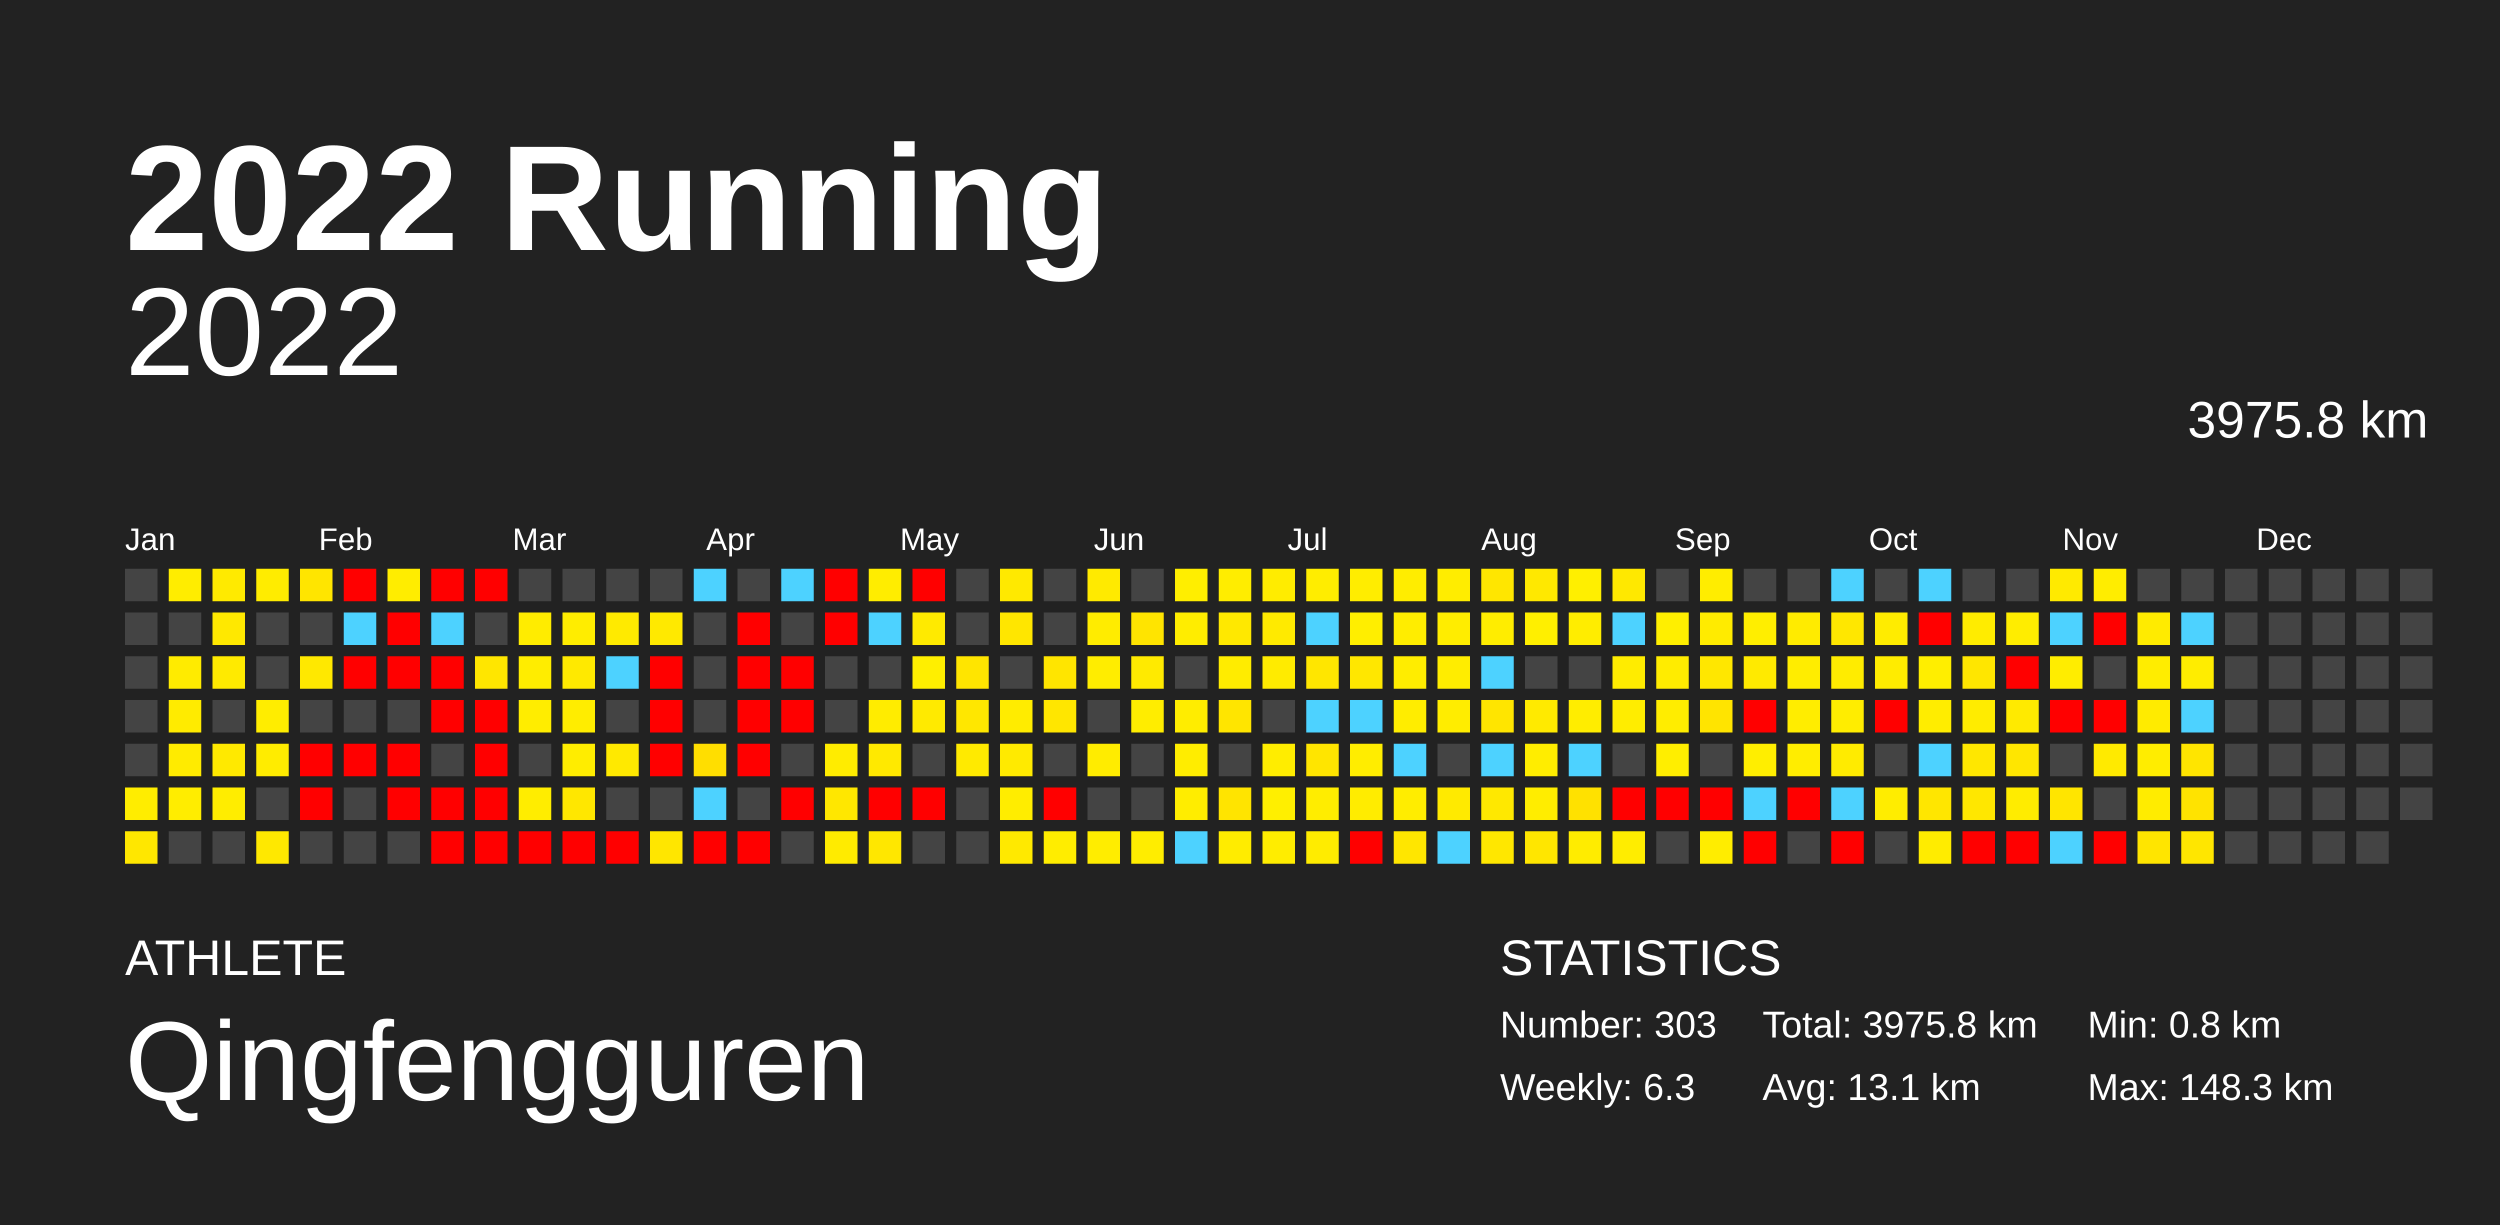
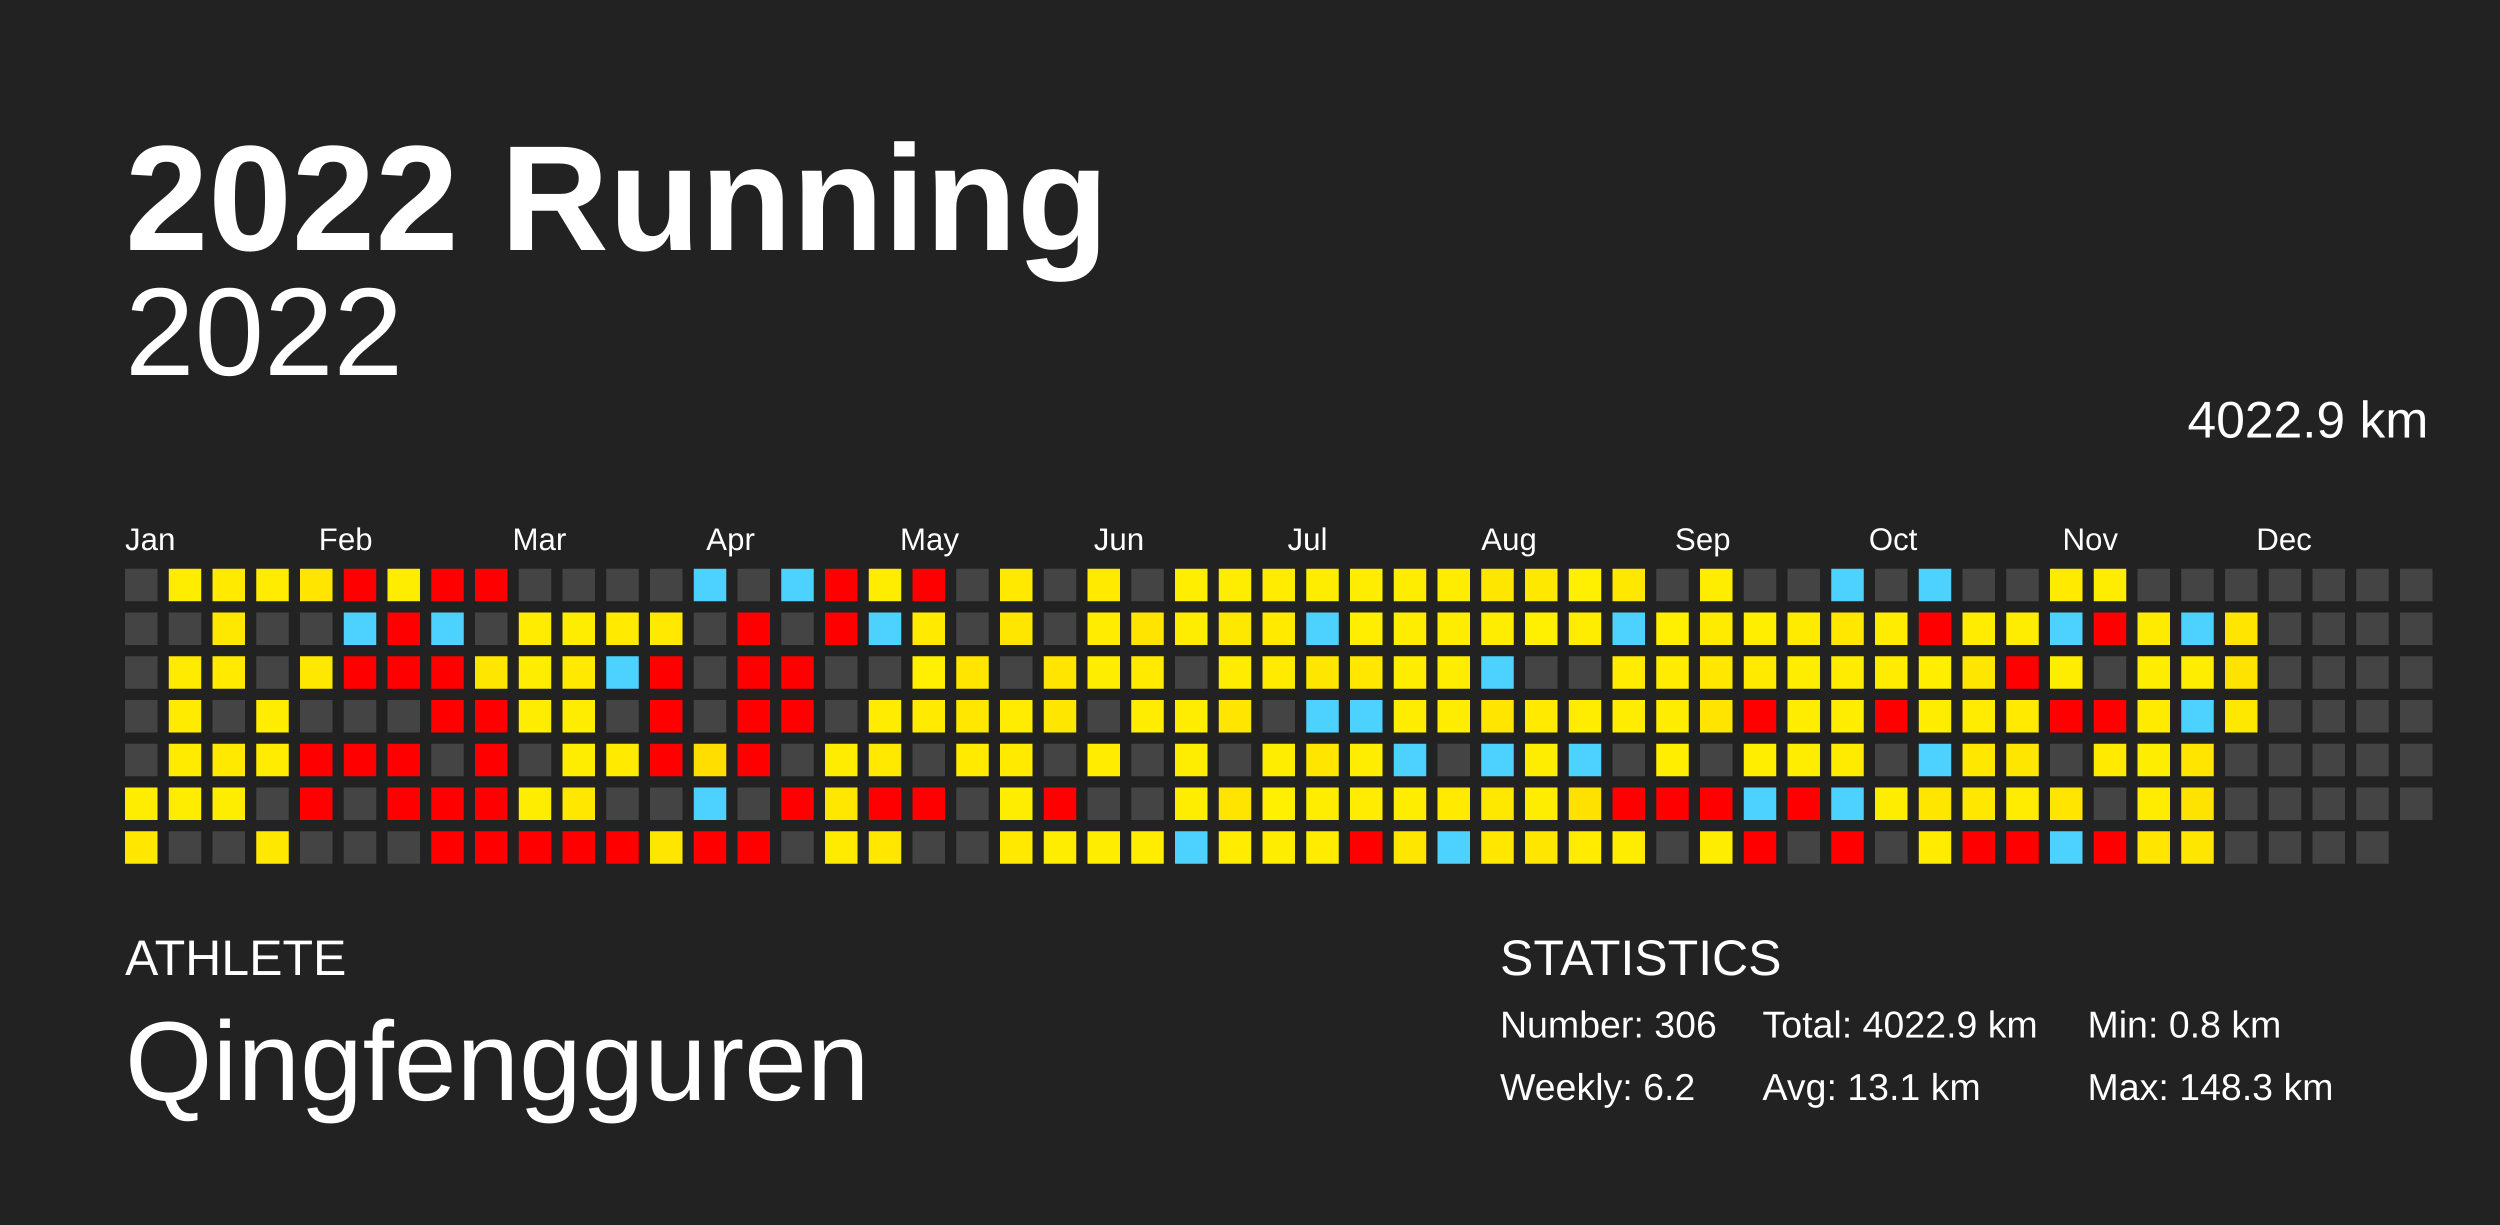
<svg xmlns="http://www.w3.org/2000/svg" baseProfile="full" height="98mm" version="1.1" viewBox="0,0,200,98" width="200mm">
  <defs />
  <rect fill="#222222" height="98" width="200" x="0" y="0" />
  <text fill="#FFFFFF" style="font-size:12px; font-family:Arial; font-weight:bold;" x="10" y="20">2022 Running</text>
  <text fill="#FFFFFF" style="font-size:4px; font-family:Arial" x="10" y="78">ATHLETE</text>
  <text fill="#FFFFFF" style="font-size:9px; font-family:Arial" x="10" y="88">Qingfengguren</text>
  <text fill="#FFFFFF" style="font-size:4px; font-family:Arial" x="120" y="78">STATISTICS</text>
-   <text fill="#FFFFFF" style="font-size:3px; font-family:Arial" x="120" y="83">Number: 303</text>
-   <text fill="#FFFFFF" style="font-size:3px; font-family:Arial" x="120" y="88">Weekly: 6.3</text>
-   <text fill="#FFFFFF" style="font-size:3px; font-family:Arial" x="141" y="83">Total: 3975.8 km</text>
+   <text fill="#FFFFFF" style="font-size:3px; font-family:Arial" x="120" y="83">Number: 306</text>
+   <text fill="#FFFFFF" style="font-size:3px; font-family:Arial" x="120" y="88">Weekly: 6.2</text>
+   <text fill="#FFFFFF" style="font-size:3px; font-family:Arial" x="141" y="83">Total: 4022.9 km</text>
  <text fill="#FFFFFF" style="font-size:3px; font-family:Arial" x="141" y="88">Avg: 13.1 km</text>
  <text fill="#FFFFFF" style="font-size:3px; font-family:Arial" x="167" y="83">Min: 0.8 km</text>
  <text fill="#FFFFFF" style="font-size:3px; font-family:Arial" x="167" y="88">Max: 148.3 km</text>
  <text alignment-baseline="hanging" fill="#FFFFFF" style="font-size:10.0px; font-family:Arial;" x="10" y="30">2022</text>
-   <text alignment-baseline="hanging" fill="#FFFFFF" style="font-size:4.125px; font-family:Arial;" x="175" y="35">3975.8 km</text>
+   <text alignment-baseline="hanging" fill="#FFFFFF" style="font-size:4.125px; font-family:Arial;" x="175" y="35">4022.9 km</text>
  <text fill="#FFFFFF" style="font-size:2.5px; font-family:Arial" x="10.0" y="44">Jan</text>
  <text fill="#FFFFFF" style="font-size:2.5px; font-family:Arial" x="25.5" y="44">Feb</text>
  <text fill="#FFFFFF" style="font-size:2.5px; font-family:Arial" x="41.0" y="44">Mar</text>
  <text fill="#FFFFFF" style="font-size:2.5px; font-family:Arial" x="56.5" y="44">Apr</text>
  <text fill="#FFFFFF" style="font-size:2.5px; font-family:Arial" x="72.0" y="44">May</text>
  <text fill="#FFFFFF" style="font-size:2.5px; font-family:Arial" x="87.5" y="44">Jun</text>
  <text fill="#FFFFFF" style="font-size:2.5px; font-family:Arial" x="103.0" y="44">Jul</text>
  <text fill="#FFFFFF" style="font-size:2.5px; font-family:Arial" x="118.5" y="44">Aug</text>
  <text fill="#FFFFFF" style="font-size:2.5px; font-family:Arial" x="134.0" y="44">Sep</text>
  <text fill="#FFFFFF" style="font-size:2.5px; font-family:Arial" x="149.5" y="44">Oct</text>
  <text fill="#FFFFFF" style="font-size:2.5px; font-family:Arial" x="165.0" y="44">Nov</text>
  <text fill="#FFFFFF" style="font-size:2.5px; font-family:Arial" x="180.5" y="44">Dec</text>
  <rect fill="#444444" height="2.6" width="2.6" x="10.0" y="45.5" />
  <rect fill="#444444" height="2.6" width="2.6" x="10.0" y="49.0" />
  <rect fill="#444444" height="2.6" width="2.6" x="10.0" y="52.5" />
  <rect fill="#444444" height="2.6" width="2.6" x="10.0" y="56.0" />
  <rect fill="#444444" height="2.6" width="2.6" x="10.0" y="59.5" />
  <rect fill="#ffed00" height="2.6" width="2.6" x="10.0" y="63.0" />
  <rect fill="#ffe700" height="2.6" width="2.6" x="10.0" y="66.5" />
  <rect fill="#ffed00" height="2.6" width="2.6" x="13.5" y="45.5" />
  <rect fill="#444444" height="2.6" width="2.6" x="13.5" y="49.0" />
  <rect fill="#ffeb00" height="2.6" width="2.6" x="13.5" y="52.5" />
  <rect fill="#ffeb00" height="2.6" width="2.6" x="13.5" y="56.0" />
  <rect fill="#ffeb00" height="2.6" width="2.6" x="13.5" y="59.5" />
  <rect fill="#ffed00" height="2.6" width="2.6" x="13.5" y="63.0" />
  <rect fill="#444444" height="2.6" width="2.6" x="13.5" y="66.5" />
  <rect fill="#ffea00" height="2.6" width="2.6" x="17.0" y="45.5" />
  <rect fill="#ffe800" height="2.6" width="2.6" x="17.0" y="49.0" />
  <rect fill="#ffea00" height="2.6" width="2.6" x="17.0" y="52.5" />
  <rect fill="#444444" height="2.6" width="2.6" x="17.0" y="56.0" />
  <rect fill="#ffe900" height="2.6" width="2.6" x="17.0" y="59.5" />
  <rect fill="#ffed00" height="2.6" width="2.6" x="17.0" y="63.0" />
  <rect fill="#444444" height="2.6" width="2.6" x="17.0" y="66.5" />
  <rect fill="#ffec00" height="2.6" width="2.6" x="20.5" y="45.5" />
  <rect fill="#444444" height="2.6" width="2.6" x="20.5" y="49.0" />
  <rect fill="#444444" height="2.6" width="2.6" x="20.5" y="52.5" />
  <rect fill="#ffed00" height="2.6" width="2.6" x="20.5" y="56.0" />
  <rect fill="#ffec00" height="2.6" width="2.6" x="20.5" y="59.5" />
  <rect fill="#444444" height="2.6" width="2.6" x="20.5" y="63.0" />
  <rect fill="#ffe800" height="2.6" width="2.6" x="20.5" y="66.5" />
  <rect fill="#ffe500" height="2.6" width="2.6" x="24.0" y="45.5" />
  <rect fill="#444444" height="2.6" width="2.6" x="24.0" y="49.0" />
  <rect fill="#ffe800" height="2.6" width="2.6" x="24.0" y="52.5" />
  <rect fill="#444444" height="2.6" width="2.6" x="24.0" y="56.0" />
  <rect fill="red" height="2.6" width="2.6" x="24.0" y="59.5" />
  <rect fill="red" height="2.6" width="2.6" x="24.0" y="63.0" />
  <rect fill="#444444" height="2.6" width="2.6" x="24.0" y="66.5" />
  <rect fill="red" height="2.6" width="2.6" x="27.5" y="45.5" />
  <rect fill="#4dd2ff" height="2.6" width="2.6" x="27.5" y="49.0" />
  <rect fill="red" height="2.6" width="2.6" x="27.5" y="52.5" />
  <rect fill="#444444" height="2.6" width="2.6" x="27.5" y="56.0" />
  <rect fill="red" height="2.6" width="2.6" x="27.5" y="59.5" />
  <rect fill="#444444" height="2.6" width="2.6" x="27.5" y="63.0" />
  <rect fill="#444444" height="2.6" width="2.6" x="27.5" y="66.5" />
  <rect fill="#ffed00" height="2.6" width="2.6" x="31.0" y="45.5" />
  <rect fill="red" height="2.6" width="2.6" x="31.0" y="49.0" />
  <rect fill="red" height="2.6" width="2.6" x="31.0" y="52.5" />
  <rect fill="#444444" height="2.6" width="2.6" x="31.0" y="56.0" />
  <rect fill="red" height="2.6" width="2.6" x="31.0" y="59.5" />
  <rect fill="red" height="2.6" width="2.6" x="31.0" y="63.0" />
  <rect fill="#444444" height="2.6" width="2.6" x="31.0" y="66.5" />
  <rect fill="red" height="2.6" width="2.6" x="34.5" y="45.5" />
  <rect fill="#4dd2ff" height="2.6" width="2.6" x="34.5" y="49.0" />
  <rect fill="red" height="2.6" width="2.6" x="34.5" y="52.5" />
  <rect fill="red" height="2.6" width="2.6" x="34.5" y="56.0" />
  <rect fill="#444444" height="2.6" width="2.6" x="34.5" y="59.5" />
  <rect fill="red" height="2.6" width="2.6" x="34.5" y="63.0" />
  <rect fill="red" height="2.6" width="2.6" x="34.5" y="66.5" />
  <rect fill="red" height="2.6" width="2.6" x="38.0" y="45.5" />
  <rect fill="#444444" height="2.6" width="2.6" x="38.0" y="49.0" />
  <rect fill="#ffe600" height="2.6" width="2.6" x="38.0" y="52.5" />
  <rect fill="red" height="2.6" width="2.6" x="38.0" y="56.0" />
  <rect fill="red" height="2.6" width="2.6" x="38.0" y="59.5" />
  <rect fill="red" height="2.6" width="2.6" x="38.0" y="63.0" />
  <rect fill="red" height="2.6" width="2.6" x="38.0" y="66.5" />
  <rect fill="#444444" height="2.6" width="2.6" x="41.5" y="45.5" />
  <rect fill="#ffec00" height="2.6" width="2.6" x="41.5" y="49.0" />
  <rect fill="#ffed00" height="2.6" width="2.6" x="41.5" y="52.5" />
  <rect fill="#ffed00" height="2.6" width="2.6" x="41.5" y="56.0" />
  <rect fill="#444444" height="2.6" width="2.6" x="41.5" y="59.5" />
  <rect fill="#ffed00" height="2.6" width="2.6" x="41.5" y="63.0" />
  <rect fill="red" height="2.6" width="2.6" x="41.5" y="66.5" />
  <rect fill="#444444" height="2.6" width="2.6" x="45.0" y="45.5" />
  <rect fill="#ffed00" height="2.6" width="2.6" x="45.0" y="49.0" />
  <rect fill="#ffe900" height="2.6" width="2.6" x="45.0" y="52.5" />
  <rect fill="#ffed00" height="2.6" width="2.6" x="45.0" y="56.0" />
  <rect fill="#ffed00" height="2.6" width="2.6" x="45.0" y="59.5" />
  <rect fill="#ffe700" height="2.6" width="2.6" x="45.0" y="63.0" />
  <rect fill="red" height="2.6" width="2.6" x="45.0" y="66.5" />
  <rect fill="#444444" height="2.6" width="2.6" x="48.5" y="45.5" />
  <rect fill="#ffea00" height="2.6" width="2.6" x="48.5" y="49.0" />
  <rect fill="#4dd2ff" height="2.6" width="2.6" x="48.5" y="52.5" />
  <rect fill="#444444" height="2.6" width="2.6" x="48.5" y="56.0" />
-   <rect fill="#ffe900" height="2.6" width="2.6" x="48.5" y="59.5" />
+   <rect fill="#ffea00" height="2.6" width="2.6" x="48.5" y="59.5" />
  <rect fill="#444444" height="2.6" width="2.6" x="48.5" y="63.0" />
  <rect fill="red" height="2.6" width="2.6" x="48.5" y="66.5" />
  <rect fill="#444444" height="2.6" width="2.6" x="52.0" y="45.5" />
  <rect fill="#ffe900" height="2.6" width="2.6" x="52.0" y="49.0" />
  <rect fill="red" height="2.6" width="2.6" x="52.0" y="52.5" />
  <rect fill="red" height="2.6" width="2.6" x="52.0" y="56.0" />
  <rect fill="red" height="2.6" width="2.6" x="52.0" y="59.5" />
  <rect fill="#444444" height="2.6" width="2.6" x="52.0" y="63.0" />
  <rect fill="#ffe600" height="2.6" width="2.6" x="52.0" y="66.5" />
  <rect fill="#4dd2ff" height="2.6" width="2.6" x="55.5" y="45.5" />
  <rect fill="#444444" height="2.6" width="2.6" x="55.5" y="49.0" />
  <rect fill="#444444" height="2.6" width="2.6" x="55.5" y="52.5" />
  <rect fill="#444444" height="2.6" width="2.6" x="55.5" y="56.0" />
  <rect fill="#ffde00" height="2.6" width="2.6" x="55.5" y="59.5" />
  <rect fill="#4dd2ff" height="2.6" width="2.6" x="55.5" y="63.0" />
  <rect fill="red" height="2.6" width="2.6" x="55.5" y="66.5" />
  <rect fill="#444444" height="2.6" width="2.6" x="59.0" y="45.5" />
  <rect fill="red" height="2.6" width="2.6" x="59.0" y="49.0" />
  <rect fill="red" height="2.6" width="2.6" x="59.0" y="52.5" />
  <rect fill="red" height="2.6" width="2.6" x="59.0" y="56.0" />
  <rect fill="red" height="2.6" width="2.6" x="59.0" y="59.5" />
  <rect fill="#444444" height="2.6" width="2.6" x="59.0" y="63.0" />
  <rect fill="red" height="2.6" width="2.6" x="59.0" y="66.5" />
  <rect fill="#4dd2ff" height="2.6" width="2.6" x="62.5" y="45.5" />
  <rect fill="#444444" height="2.6" width="2.6" x="62.5" y="49.0" />
  <rect fill="red" height="2.6" width="2.6" x="62.5" y="52.5" />
  <rect fill="red" height="2.6" width="2.6" x="62.5" y="56.0" />
  <rect fill="#444444" height="2.6" width="2.6" x="62.5" y="59.5" />
  <rect fill="red" height="2.6" width="2.6" x="62.5" y="63.0" />
  <rect fill="#444444" height="2.6" width="2.6" x="62.5" y="66.5" />
  <rect fill="red" height="2.6" width="2.6" x="66.0" y="45.5" />
  <rect fill="red" height="2.6" width="2.6" x="66.0" y="49.0" />
  <rect fill="#444444" height="2.6" width="2.6" x="66.0" y="52.5" />
  <rect fill="#444444" height="2.6" width="2.6" x="66.0" y="56.0" />
  <rect fill="#ffec00" height="2.6" width="2.6" x="66.0" y="59.5" />
  <rect fill="#ffe700" height="2.6" width="2.6" x="66.0" y="63.0" />
  <rect fill="#ffeb00" height="2.6" width="2.6" x="66.0" y="66.5" />
  <rect fill="#ffed00" height="2.6" width="2.6" x="69.5" y="45.5" />
  <rect fill="#4dd2ff" height="2.6" width="2.6" x="69.5" y="49.0" />
  <rect fill="#444444" height="2.6" width="2.6" x="69.5" y="52.5" />
  <rect fill="#ffec00" height="2.6" width="2.6" x="69.5" y="56.0" />
  <rect fill="#ffe900" height="2.6" width="2.6" x="69.5" y="59.5" />
  <rect fill="red" height="2.6" width="2.6" x="69.5" y="63.0" />
  <rect fill="#ffe700" height="2.6" width="2.6" x="69.5" y="66.5" />
  <rect fill="red" height="2.6" width="2.6" x="73.0" y="45.5" />
  <rect fill="#ffea00" height="2.6" width="2.6" x="73.0" y="49.0" />
  <rect fill="#ffef00" height="2.6" width="2.6" x="73.0" y="52.5" />
  <rect fill="#ffea00" height="2.6" width="2.6" x="73.0" y="56.0" />
  <rect fill="#444444" height="2.6" width="2.6" x="73.0" y="59.5" />
  <rect fill="red" height="2.6" width="2.6" x="73.0" y="63.0" />
  <rect fill="#444444" height="2.6" width="2.6" x="73.0" y="66.5" />
  <rect fill="#444444" height="2.6" width="2.6" x="76.5" y="45.5" />
  <rect fill="#444444" height="2.6" width="2.6" x="76.5" y="49.0" />
  <rect fill="#ffe500" height="2.6" width="2.6" x="76.5" y="52.5" />
  <rect fill="#ffe700" height="2.6" width="2.6" x="76.5" y="56.0" />
  <rect fill="#ffea00" height="2.6" width="2.6" x="76.5" y="59.5" />
  <rect fill="#444444" height="2.6" width="2.6" x="76.5" y="63.0" />
  <rect fill="#444444" height="2.6" width="2.6" x="76.5" y="66.5" />
  <rect fill="#ffe900" height="2.6" width="2.6" x="80.0" y="45.5" />
  <rect fill="#ffe600" height="2.6" width="2.6" x="80.0" y="49.0" />
  <rect fill="#444444" height="2.6" width="2.6" x="80.0" y="52.5" />
  <rect fill="#ffec00" height="2.6" width="2.6" x="80.0" y="56.0" />
  <rect fill="#ffea00" height="2.6" width="2.6" x="80.0" y="59.5" />
  <rect fill="#ffed00" height="2.6" width="2.6" x="80.0" y="63.0" />
  <rect fill="#ffe900" height="2.6" width="2.6" x="80.0" y="66.5" />
  <rect fill="#444444" height="2.6" width="2.6" x="83.5" y="45.5" />
  <rect fill="#444444" height="2.6" width="2.6" x="83.5" y="49.0" />
  <rect fill="#ffe500" height="2.6" width="2.6" x="83.5" y="52.5" />
  <rect fill="#ffe600" height="2.6" width="2.6" x="83.5" y="56.0" />
  <rect fill="#444444" height="2.6" width="2.6" x="83.5" y="59.5" />
  <rect fill="red" height="2.6" width="2.6" x="83.5" y="63.0" />
  <rect fill="#ffed00" height="2.6" width="2.6" x="83.5" y="66.5" />
  <rect fill="#ffea00" height="2.6" width="2.6" x="87.0" y="45.5" />
  <rect fill="#ffec00" height="2.6" width="2.6" x="87.0" y="49.0" />
  <rect fill="#ffed00" height="2.6" width="2.6" x="87.0" y="52.5" />
  <rect fill="#444444" height="2.6" width="2.6" x="87.0" y="56.0" />
  <rect fill="#ffec00" height="2.6" width="2.6" x="87.0" y="59.5" />
  <rect fill="#444444" height="2.6" width="2.6" x="87.0" y="63.0" />
  <rect fill="#ffed00" height="2.6" width="2.6" x="87.0" y="66.5" />
  <rect fill="#444444" height="2.6" width="2.6" x="90.5" y="45.5" />
  <rect fill="#ffe400" height="2.6" width="2.6" x="90.5" y="49.0" />
  <rect fill="#ffea00" height="2.6" width="2.6" x="90.5" y="52.5" />
  <rect fill="#ffed00" height="2.6" width="2.6" x="90.5" y="56.0" />
  <rect fill="#444444" height="2.6" width="2.6" x="90.5" y="59.5" />
  <rect fill="#444444" height="2.6" width="2.6" x="90.5" y="63.0" />
  <rect fill="#ffed00" height="2.6" width="2.6" x="90.5" y="66.5" />
  <rect fill="#ffee00" height="2.6" width="2.6" x="94.0" y="45.5" />
  <rect fill="#ffed00" height="2.6" width="2.6" x="94.0" y="49.0" />
  <rect fill="#444444" height="2.6" width="2.6" x="94.0" y="52.5" />
  <rect fill="#ffed00" height="2.6" width="2.6" x="94.0" y="56.0" />
  <rect fill="#ffed00" height="2.6" width="2.6" x="94.0" y="59.5" />
  <rect fill="#ffed00" height="2.6" width="2.6" x="94.0" y="63.0" />
  <rect fill="#4dd2ff" height="2.6" width="2.6" x="94.0" y="66.5" />
  <rect fill="#ffed00" height="2.6" width="2.6" x="97.5" y="45.5" />
  <rect fill="#ffe800" height="2.6" width="2.6" x="97.5" y="49.0" />
  <rect fill="#ffec00" height="2.6" width="2.6" x="97.5" y="52.5" />
  <rect fill="#ffe500" height="2.6" width="2.6" x="97.5" y="56.0" />
  <rect fill="#444444" height="2.6" width="2.6" x="97.5" y="59.5" />
  <rect fill="#ffe400" height="2.6" width="2.6" x="97.5" y="63.0" />
  <rect fill="#ffec00" height="2.6" width="2.6" x="97.5" y="66.5" />
  <rect fill="#ffec00" height="2.6" width="2.6" x="101.0" y="45.5" />
  <rect fill="#ffea00" height="2.6" width="2.6" x="101.0" y="49.0" />
  <rect fill="#ffeb00" height="2.6" width="2.6" x="101.0" y="52.5" />
  <rect fill="#444444" height="2.6" width="2.6" x="101.0" y="56.0" />
  <rect fill="#ffed00" height="2.6" width="2.6" x="101.0" y="59.5" />
  <rect fill="#ffef00" height="2.6" width="2.6" x="101.0" y="63.0" />
  <rect fill="#ffed00" height="2.6" width="2.6" x="101.0" y="66.5" />
  <rect fill="#ffed00" height="2.6" width="2.6" x="104.5" y="45.5" />
  <rect fill="#4dd2ff" height="2.6" width="2.6" x="104.5" y="49.0" />
  <rect fill="#ffe600" height="2.6" width="2.6" x="104.5" y="52.5" />
  <rect fill="#4dd2ff" height="2.6" width="2.6" x="104.5" y="56.0" />
  <rect fill="#ffe500" height="2.6" width="2.6" x="104.5" y="59.5" />
  <rect fill="#ffed00" height="2.6" width="2.6" x="104.5" y="63.0" />
  <rect fill="#ffec00" height="2.6" width="2.6" x="104.5" y="66.5" />
  <rect fill="#ffed00" height="2.6" width="2.6" x="108.0" y="45.5" />
  <rect fill="#ffee00" height="2.6" width="2.6" x="108.0" y="49.0" />
  <rect fill="#ffe700" height="2.6" width="2.6" x="108.0" y="52.5" />
  <rect fill="#4dd2ff" height="2.6" width="2.6" x="108.0" y="56.0" />
  <rect fill="#ffed00" height="2.6" width="2.6" x="108.0" y="59.5" />
  <rect fill="#ffec00" height="2.6" width="2.6" x="108.0" y="63.0" />
  <rect fill="red" height="2.6" width="2.6" x="108.0" y="66.5" />
  <rect fill="#ffed00" height="2.6" width="2.6" x="111.5" y="45.5" />
  <rect fill="#ffed00" height="2.6" width="2.6" x="111.5" y="49.0" />
  <rect fill="#ffed00" height="2.6" width="2.6" x="111.5" y="52.5" />
  <rect fill="#ffed00" height="2.6" width="2.6" x="111.5" y="56.0" />
  <rect fill="#4dd2ff" height="2.6" width="2.6" x="111.5" y="59.5" />
  <rect fill="#ffed00" height="2.6" width="2.6" x="111.5" y="63.0" />
  <rect fill="#ffe600" height="2.6" width="2.6" x="111.5" y="66.5" />
  <rect fill="#ffed00" height="2.6" width="2.6" x="115.0" y="45.5" />
  <rect fill="#ffed00" height="2.6" width="2.6" x="115.0" y="49.0" />
  <rect fill="#ffed00" height="2.6" width="2.6" x="115.0" y="52.5" />
  <rect fill="#ffed00" height="2.6" width="2.6" x="115.0" y="56.0" />
  <rect fill="#444444" height="2.6" width="2.6" x="115.0" y="59.5" />
  <rect fill="#ffea00" height="2.6" width="2.6" x="115.0" y="63.0" />
  <rect fill="#4dd2ff" height="2.6" width="2.6" x="115.0" y="66.5" />
  <rect fill="#ffe600" height="2.6" width="2.6" x="118.5" y="45.5" />
  <rect fill="#ffed00" height="2.6" width="2.6" x="118.5" y="49.0" />
  <rect fill="#4dd2ff" height="2.6" width="2.6" x="118.5" y="52.5" />
  <rect fill="#ffe500" height="2.6" width="2.6" x="118.5" y="56.0" />
  <rect fill="#4dd2ff" height="2.6" width="2.6" x="118.5" y="59.5" />
  <rect fill="#ffe800" height="2.6" width="2.6" x="118.5" y="63.0" />
  <rect fill="#ffe700" height="2.6" width="2.6" x="118.5" y="66.5" />
  <rect fill="#ffe800" height="2.6" width="2.6" x="122.0" y="45.5" />
  <rect fill="#ffef00" height="2.6" width="2.6" x="122.0" y="49.0" />
  <rect fill="#444444" height="2.6" width="2.6" x="122.0" y="52.5" />
  <rect fill="#ffea00" height="2.6" width="2.6" x="122.0" y="56.0" />
  <rect fill="#ffed00" height="2.6" width="2.6" x="122.0" y="59.5" />
  <rect fill="#ffed00" height="2.6" width="2.6" x="122.0" y="63.0" />
  <rect fill="#ffe600" height="2.6" width="2.6" x="122.0" y="66.5" />
  <rect fill="#ffef00" height="2.6" width="2.6" x="125.5" y="45.5" />
  <rect fill="#ffed00" height="2.6" width="2.6" x="125.5" y="49.0" />
  <rect fill="#444444" height="2.6" width="2.6" x="125.5" y="52.5" />
  <rect fill="#ffed00" height="2.6" width="2.6" x="125.5" y="56.0" />
  <rect fill="#4dd2ff" height="2.6" width="2.6" x="125.5" y="59.5" />
  <rect fill="#ffe100" height="2.6" width="2.6" x="125.5" y="63.0" />
  <rect fill="#ffec00" height="2.6" width="2.6" x="125.5" y="66.5" />
  <rect fill="#ffe800" height="2.6" width="2.6" x="129.0" y="45.5" />
  <rect fill="#4dd2ff" height="2.6" width="2.6" x="129.0" y="49.0" />
  <rect fill="#ffec00" height="2.6" width="2.6" x="129.0" y="52.5" />
  <rect fill="#ffed00" height="2.6" width="2.6" x="129.0" y="56.0" />
  <rect fill="#444444" height="2.6" width="2.6" x="129.0" y="59.5" />
  <rect fill="red" height="2.6" width="2.6" x="129.0" y="63.0" />
  <rect fill="#ffed00" height="2.6" width="2.6" x="129.0" y="66.5" />
  <rect fill="#444444" height="2.6" width="2.6" x="132.5" y="45.5" />
  <rect fill="#ffef00" height="2.6" width="2.6" x="132.5" y="49.0" />
  <rect fill="#ffec00" height="2.6" width="2.6" x="132.5" y="52.5" />
  <rect fill="#ffed00" height="2.6" width="2.6" x="132.5" y="56.0" />
  <rect fill="#ffee00" height="2.6" width="2.6" x="132.5" y="59.5" />
  <rect fill="red" height="2.6" width="2.6" x="132.5" y="63.0" />
  <rect fill="#444444" height="2.6" width="2.6" x="132.5" y="66.5" />
  <rect fill="#ffed00" height="2.6" width="2.6" x="136.0" y="45.5" />
  <rect fill="#ffeb00" height="2.6" width="2.6" x="136.0" y="49.0" />
  <rect fill="#ffe700" height="2.6" width="2.6" x="136.0" y="52.5" />
  <rect fill="#ffe400" height="2.6" width="2.6" x="136.0" y="56.0" />
  <rect fill="#444444" height="2.6" width="2.6" x="136.0" y="59.5" />
  <rect fill="red" height="2.6" width="2.6" x="136.0" y="63.0" />
  <rect fill="#ffed00" height="2.6" width="2.6" x="136.0" y="66.5" />
  <rect fill="#444444" height="2.6" width="2.6" x="139.5" y="45.5" />
  <rect fill="#ffee00" height="2.6" width="2.6" x="139.5" y="49.0" />
  <rect fill="#ffea00" height="2.6" width="2.6" x="139.5" y="52.5" />
  <rect fill="red" height="2.6" width="2.6" x="139.5" y="56.0" />
  <rect fill="#ffee00" height="2.6" width="2.6" x="139.5" y="59.5" />
  <rect fill="#4dd2ff" height="2.6" width="2.6" x="139.5" y="63.0" />
  <rect fill="red" height="2.6" width="2.6" x="139.5" y="66.5" />
  <rect fill="#444444" height="2.6" width="2.6" x="143.0" y="45.5" />
  <rect fill="#ffeb00" height="2.6" width="2.6" x="143.0" y="49.0" />
  <rect fill="#ffed00" height="2.6" width="2.6" x="143.0" y="52.5" />
  <rect fill="#ffed00" height="2.6" width="2.6" x="143.0" y="56.0" />
  <rect fill="#ffed00" height="2.6" width="2.6" x="143.0" y="59.5" />
  <rect fill="red" height="2.6" width="2.6" x="143.0" y="63.0" />
  <rect fill="#444444" height="2.6" width="2.6" x="143.0" y="66.5" />
  <rect fill="#4dd2ff" height="2.6" width="2.6" x="146.5" y="45.5" />
  <rect fill="#ffe700" height="2.6" width="2.6" x="146.5" y="49.0" />
  <rect fill="#ffec00" height="2.6" width="2.6" x="146.5" y="52.5" />
  <rect fill="#ffed00" height="2.6" width="2.6" x="146.5" y="56.0" />
  <rect fill="#ffeb00" height="2.6" width="2.6" x="146.5" y="59.5" />
  <rect fill="#4dd2ff" height="2.6" width="2.6" x="146.5" y="63.0" />
  <rect fill="red" height="2.6" width="2.6" x="146.5" y="66.5" />
  <rect fill="#444444" height="2.6" width="2.6" x="150.0" y="45.5" />
  <rect fill="#ffec00" height="2.6" width="2.6" x="150.0" y="49.0" />
  <rect fill="#ffec00" height="2.6" width="2.6" x="150.0" y="52.5" />
  <rect fill="red" height="2.6" width="2.6" x="150.0" y="56.0" />
  <rect fill="#444444" height="2.6" width="2.6" x="150.0" y="59.5" />
  <rect fill="#ffed00" height="2.6" width="2.6" x="150.0" y="63.0" />
  <rect fill="#444444" height="2.6" width="2.6" x="150.0" y="66.5" />
  <rect fill="#4dd2ff" height="2.6" width="2.6" x="153.5" y="45.5" />
  <rect fill="red" height="2.6" width="2.6" x="153.5" y="49.0" />
  <rect fill="#ffee00" height="2.6" width="2.6" x="153.5" y="52.5" />
  <rect fill="#ffed00" height="2.6" width="2.6" x="153.5" y="56.0" />
  <rect fill="#4dd2ff" height="2.6" width="2.6" x="153.5" y="59.5" />
  <rect fill="#ffe600" height="2.6" width="2.6" x="153.5" y="63.0" />
  <rect fill="#ffec00" height="2.6" width="2.6" x="153.5" y="66.5" />
  <rect fill="#444444" height="2.6" width="2.6" x="157.0" y="45.5" />
  <rect fill="#ffec00" height="2.6" width="2.6" x="157.0" y="49.0" />
  <rect fill="#ffe600" height="2.6" width="2.6" x="157.0" y="52.5" />
  <rect fill="#ffec00" height="2.6" width="2.6" x="157.0" y="56.0" />
  <rect fill="#ffe700" height="2.6" width="2.6" x="157.0" y="59.5" />
  <rect fill="#ffe700" height="2.6" width="2.6" x="157.0" y="63.0" />
  <rect fill="red" height="2.6" width="2.6" x="157.0" y="66.5" />
  <rect fill="#444444" height="2.6" width="2.6" x="160.5" y="45.5" />
  <rect fill="#ffed00" height="2.6" width="2.6" x="160.5" y="49.0" />
  <rect fill="red" height="2.6" width="2.6" x="160.5" y="52.5" />
  <rect fill="#ffea00" height="2.6" width="2.6" x="160.5" y="56.0" />
  <rect fill="#ffe600" height="2.6" width="2.6" x="160.5" y="59.5" />
  <rect fill="#ffec00" height="2.6" width="2.6" x="160.5" y="63.0" />
  <rect fill="red" height="2.6" width="2.6" x="160.5" y="66.5" />
  <rect fill="#ffea00" height="2.6" width="2.6" x="164.0" y="45.5" />
  <rect fill="#4dd2ff" height="2.6" width="2.6" x="164.0" y="49.0" />
  <rect fill="#ffed00" height="2.6" width="2.6" x="164.0" y="52.5" />
  <rect fill="red" height="2.6" width="2.6" x="164.0" y="56.0" />
  <rect fill="#444444" height="2.6" width="2.6" x="164.0" y="59.5" />
  <rect fill="#ffe500" height="2.6" width="2.6" x="164.0" y="63.0" />
  <rect fill="#4dd2ff" height="2.6" width="2.6" x="164.0" y="66.5" />
  <rect fill="#ffed00" height="2.6" width="2.6" x="167.5" y="45.5" />
  <rect fill="red" height="2.6" width="2.6" x="167.5" y="49.0" />
  <rect fill="#444444" height="2.6" width="2.6" x="167.5" y="52.5" />
  <rect fill="red" height="2.6" width="2.6" x="167.5" y="56.0" />
  <rect fill="#ffea00" height="2.6" width="2.6" x="167.5" y="59.5" />
  <rect fill="#444444" height="2.6" width="2.6" x="167.5" y="63.0" />
  <rect fill="red" height="2.6" width="2.6" x="167.5" y="66.5" />
  <rect fill="#444444" height="2.6" width="2.6" x="171.0" y="45.5" />
  <rect fill="#ffeb00" height="2.6" width="2.6" x="171.0" y="49.0" />
  <rect fill="#ffed00" height="2.6" width="2.6" x="171.0" y="52.5" />
  <rect fill="#ffeb00" height="2.6" width="2.6" x="171.0" y="56.0" />
  <rect fill="#ffed00" height="2.6" width="2.6" x="171.0" y="59.5" />
  <rect fill="#ffec00" height="2.6" width="2.6" x="171.0" y="63.0" />
  <rect fill="#ffe500" height="2.6" width="2.6" x="171.0" y="66.5" />
  <rect fill="#444444" height="2.6" width="2.6" x="174.5" y="45.5" />
  <rect fill="#4dd2ff" height="2.6" width="2.6" x="174.5" y="49.0" />
  <rect fill="#ffed00" height="2.6" width="2.6" x="174.5" y="52.5" />
  <rect fill="#4dd2ff" height="2.6" width="2.6" x="174.5" y="56.0" />
  <rect fill="#ffe500" height="2.6" width="2.6" x="174.5" y="59.5" />
  <rect fill="#ffe300" height="2.6" width="2.6" x="174.5" y="63.0" />
  <rect fill="#ffe600" height="2.6" width="2.6" x="174.5" y="66.5" />
  <rect fill="#444444" height="2.6" width="2.6" x="178.0" y="45.5" />
-   <rect fill="#444444" height="2.6" width="2.6" x="178.0" y="49.0" />
-   <rect fill="#444444" height="2.6" width="2.6" x="178.0" y="52.5" />
-   <rect fill="#444444" height="2.6" width="2.6" x="178.0" y="56.0" />
+   <rect fill="#ffe500" height="2.6" width="2.6" x="178.0" y="49.0" />
+   <rect fill="#ffe300" height="2.6" width="2.6" x="178.0" y="52.5" />
+   <rect fill="#ffe800" height="2.6" width="2.6" x="178.0" y="56.0" />
  <rect fill="#444444" height="2.6" width="2.6" x="178.0" y="59.5" />
  <rect fill="#444444" height="2.6" width="2.6" x="178.0" y="63.0" />
  <rect fill="#444444" height="2.6" width="2.6" x="178.0" y="66.5" />
  <rect fill="#444444" height="2.6" width="2.6" x="181.5" y="45.5" />
  <rect fill="#444444" height="2.6" width="2.6" x="181.5" y="49.0" />
  <rect fill="#444444" height="2.6" width="2.6" x="181.5" y="52.5" />
  <rect fill="#444444" height="2.6" width="2.6" x="181.5" y="56.0" />
  <rect fill="#444444" height="2.6" width="2.6" x="181.5" y="59.5" />
  <rect fill="#444444" height="2.6" width="2.6" x="181.5" y="63.0" />
  <rect fill="#444444" height="2.6" width="2.6" x="181.5" y="66.5" />
  <rect fill="#444444" height="2.6" width="2.6" x="185.0" y="45.5" />
  <rect fill="#444444" height="2.6" width="2.6" x="185.0" y="49.0" />
  <rect fill="#444444" height="2.6" width="2.6" x="185.0" y="52.5" />
  <rect fill="#444444" height="2.6" width="2.6" x="185.0" y="56.0" />
  <rect fill="#444444" height="2.6" width="2.6" x="185.0" y="59.5" />
  <rect fill="#444444" height="2.6" width="2.6" x="185.0" y="63.0" />
  <rect fill="#444444" height="2.6" width="2.6" x="185.0" y="66.5" />
  <rect fill="#444444" height="2.6" width="2.6" x="188.5" y="45.5" />
  <rect fill="#444444" height="2.6" width="2.6" x="188.5" y="49.0" />
  <rect fill="#444444" height="2.6" width="2.6" x="188.5" y="52.5" />
  <rect fill="#444444" height="2.6" width="2.6" x="188.5" y="56.0" />
  <rect fill="#444444" height="2.6" width="2.6" x="188.5" y="59.5" />
  <rect fill="#444444" height="2.6" width="2.6" x="188.5" y="63.0" />
  <rect fill="#444444" height="2.6" width="2.6" x="188.5" y="66.5" />
  <rect fill="#444444" height="2.6" width="2.6" x="192.0" y="45.5" />
  <rect fill="#444444" height="2.6" width="2.6" x="192.0" y="49.0" />
  <rect fill="#444444" height="2.6" width="2.6" x="192.0" y="52.5" />
  <rect fill="#444444" height="2.6" width="2.6" x="192.0" y="56.0" />
  <rect fill="#444444" height="2.6" width="2.6" x="192.0" y="59.5" />
  <rect fill="#444444" height="2.6" width="2.6" x="192.0" y="63.0" />
</svg>
